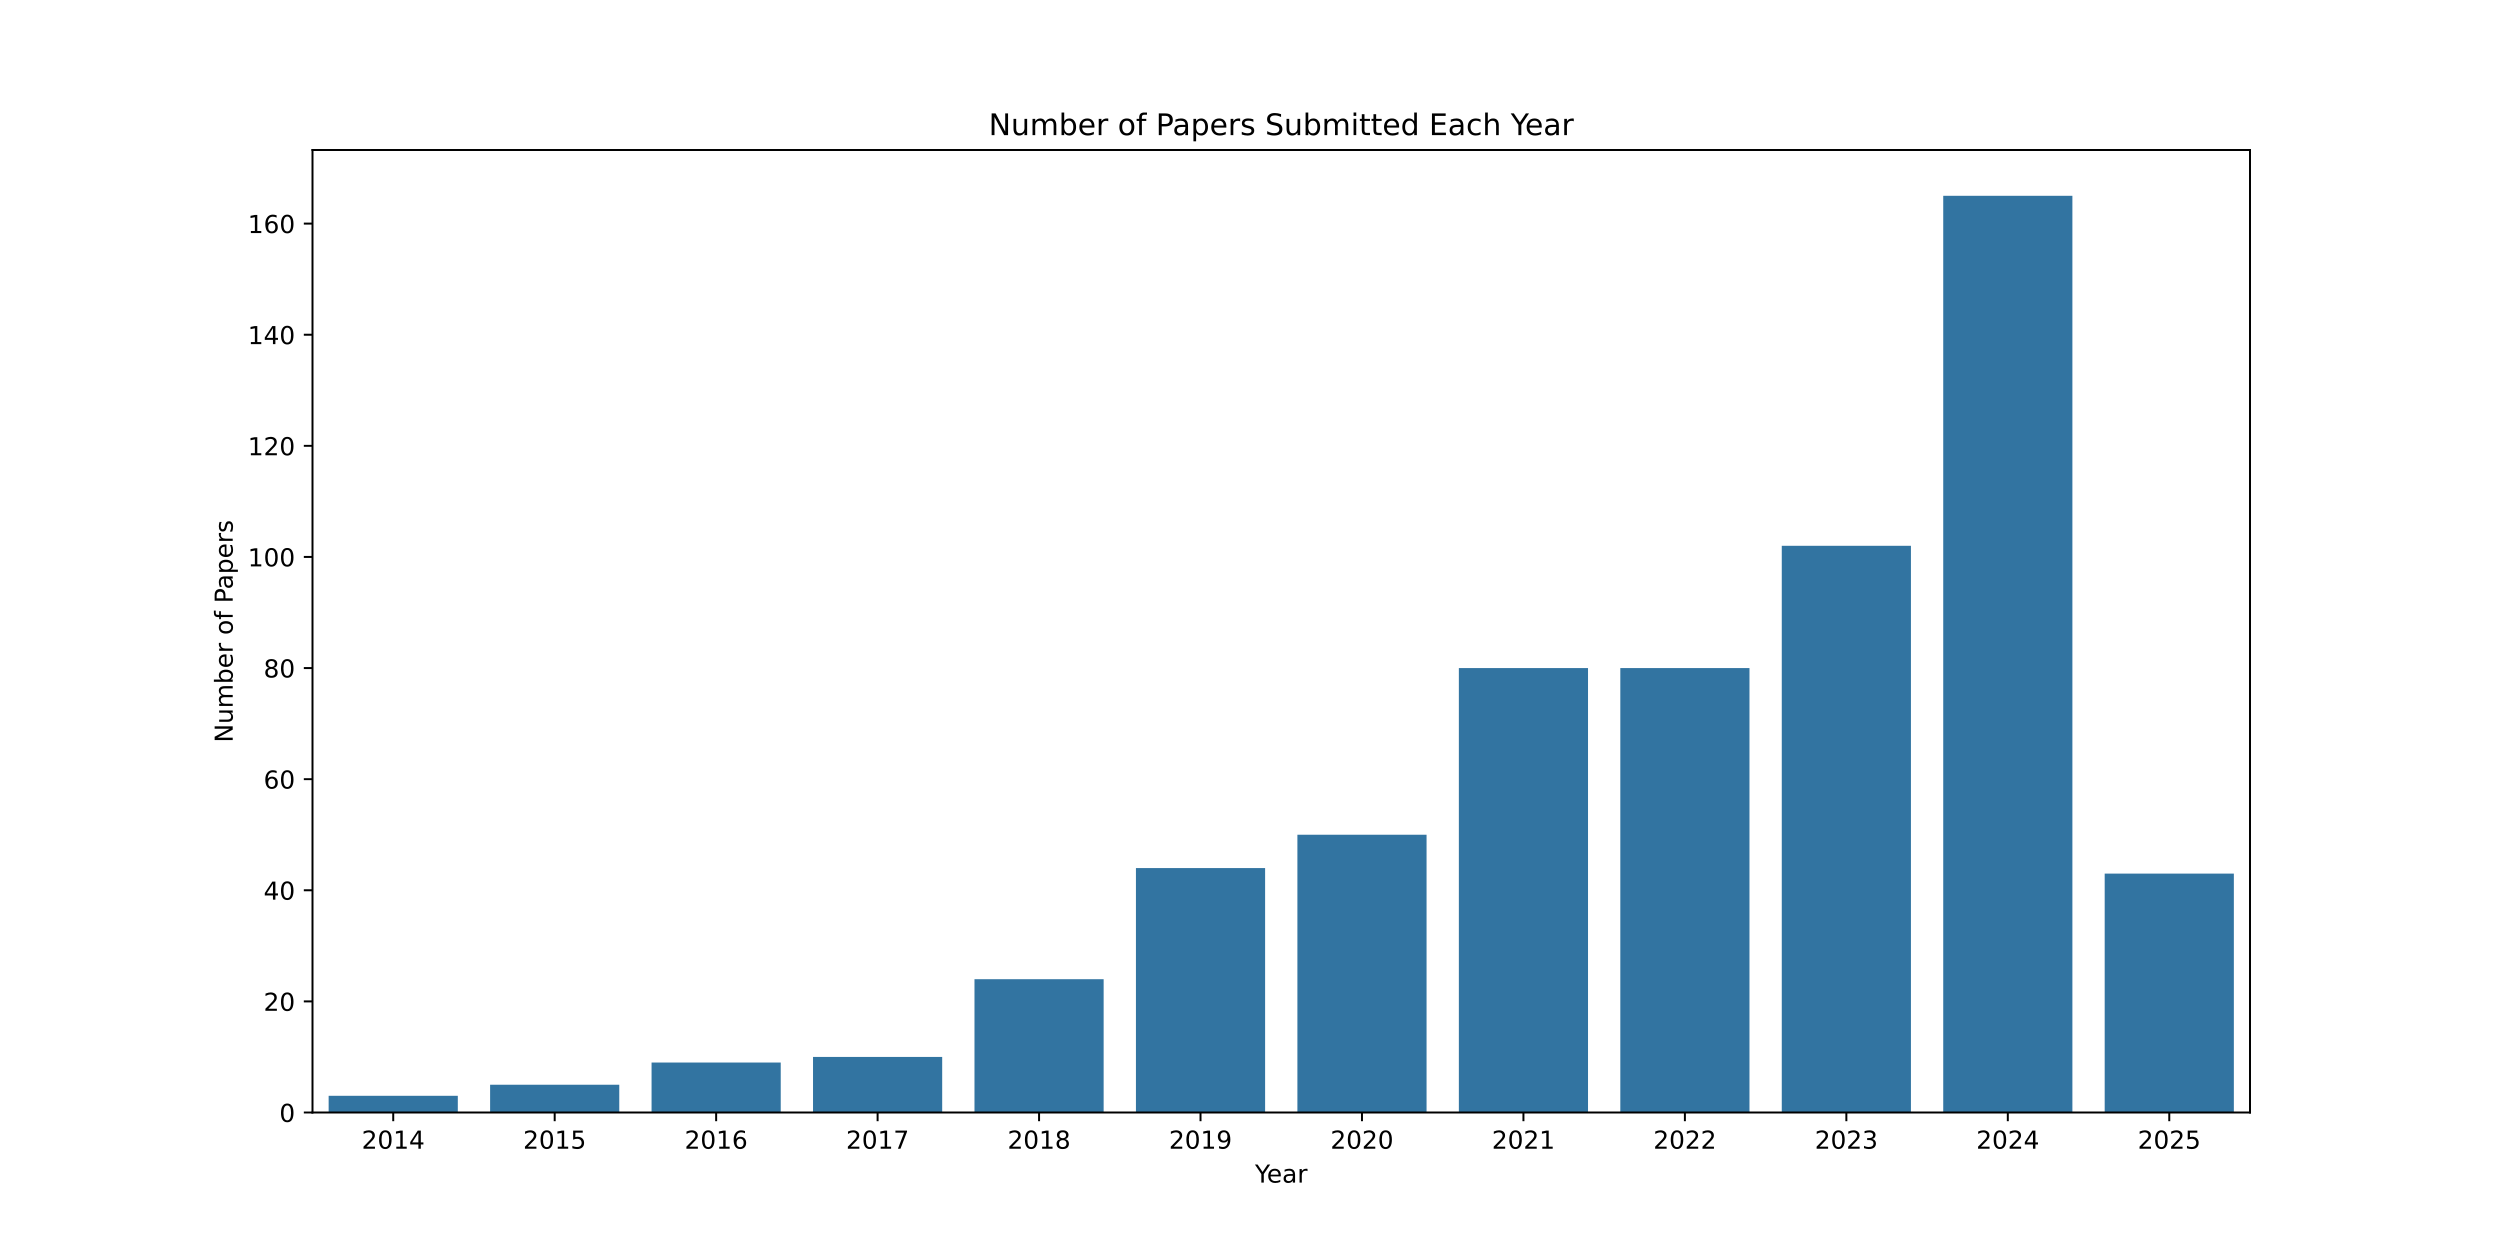
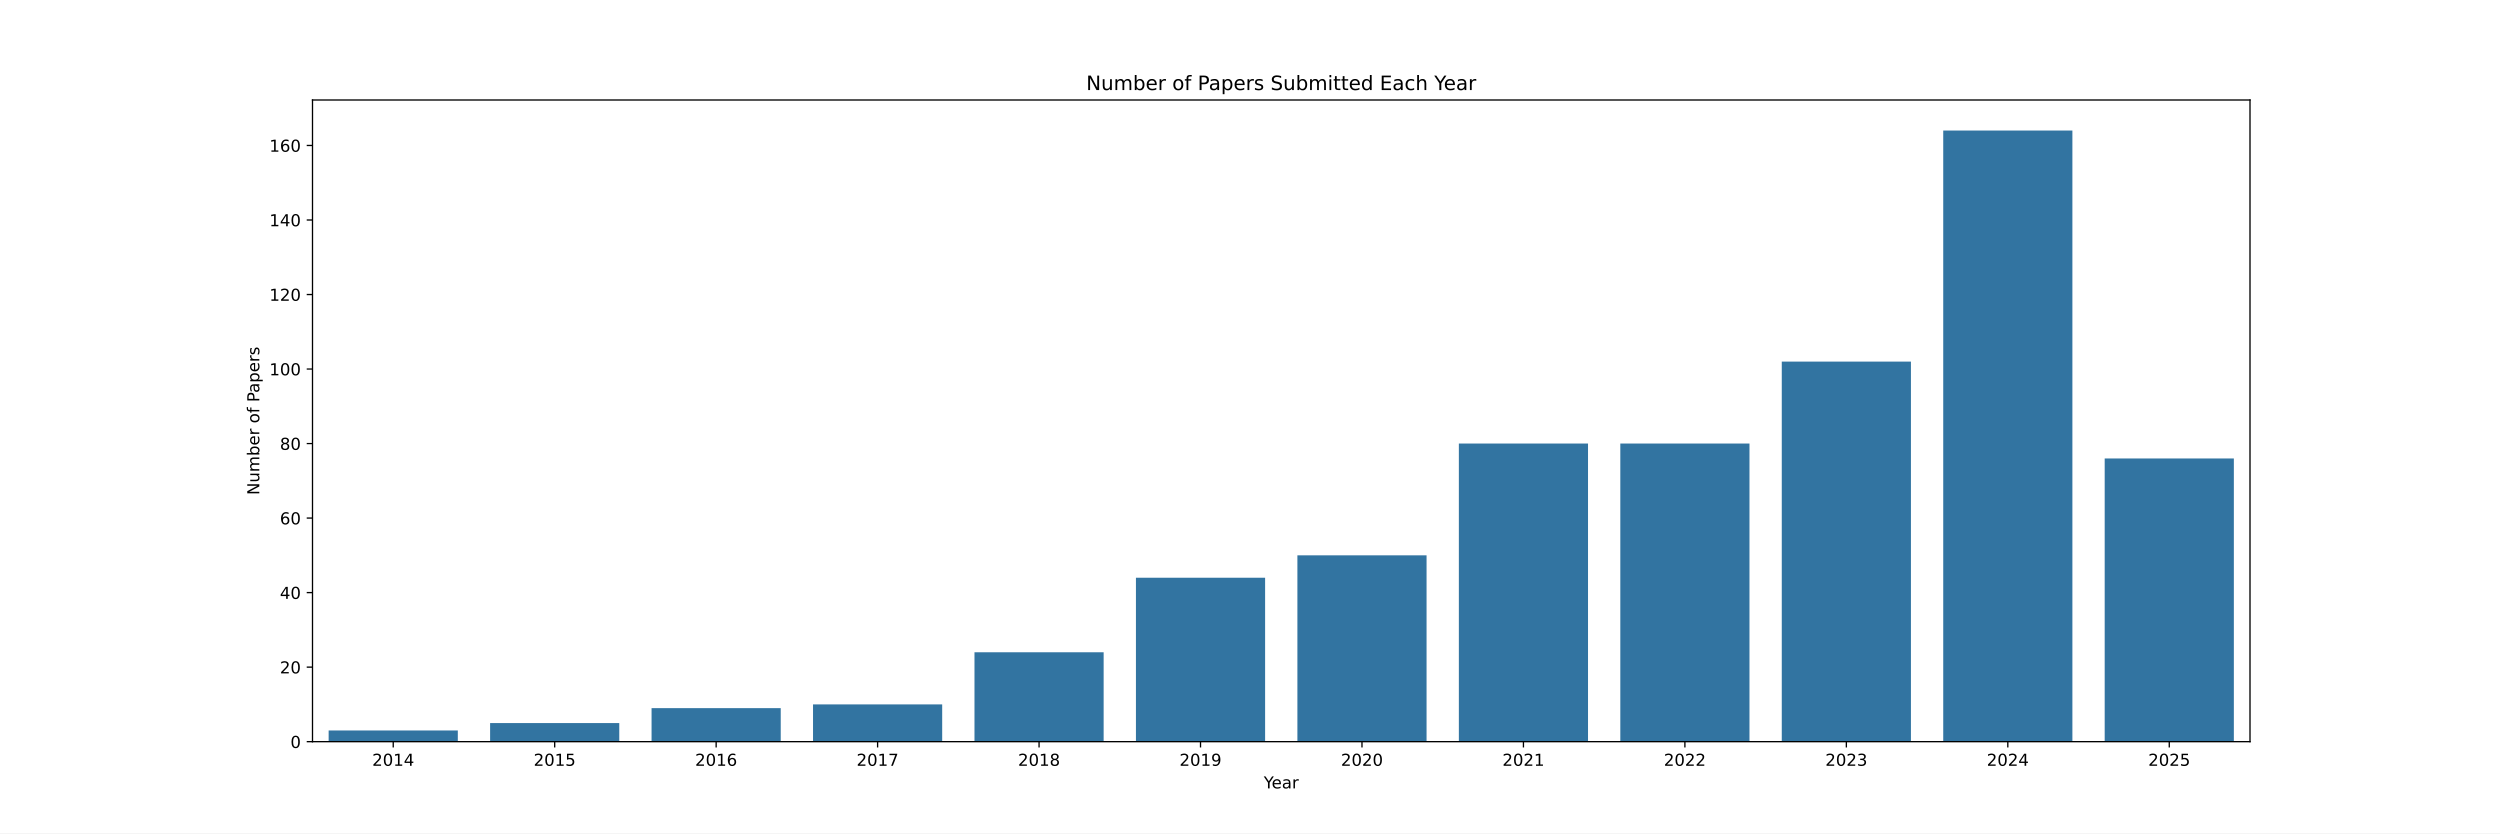
- <svg xmlns="http://www.w3.org/2000/svg" xmlns:xlink="http://www.w3.org/1999/xlink" width="1008pt" height="504pt" viewBox="0 0 1008 504" version="1.1">
+ <svg xmlns="http://www.w3.org/2000/svg" xmlns:xlink="http://www.w3.org/1999/xlink" width="1512pt" height="504pt" viewBox="0 0 1512 504" version="1.1">
  <defs>
    <style type="text/css">*{stroke-linejoin: round; stroke-linecap: butt}</style>
  </defs>
  <g id="figure_1">
    <g id="patch_1">
-       <path d="M 0 504  L 1008 504  L 1008 0  L 0 0  z " style="fill: #ffffff" />
+       <path d="M 0 504  L 1512 504  L 1512 0  L 0 0  z " style="fill: #ffffff" />
    </g>
    <g id="axes_1">
      <g id="patch_2">
-         <path d="M 126 448.56  L 907.2 448.56  L 907.2 60.48  L 126 60.48  z " style="fill: #ffffff" />
+         <path d="M 189 448.56  L 1360.8 448.56  L 1360.8 60.48  L 189 60.48  z " style="fill: #ffffff" />
      </g>
      <g id="patch_3">
-         <path d="M 132.51 448.56  L 184.59 448.56  L 184.59 441.84  L 132.51 441.84  z " clip-path="url(#pdebec8d3e9)" style="fill: #3274a1" />
+         <path d="M 198.765 448.56  L 276.885 448.56  L 276.885 441.799  L 198.765 441.799  z " clip-path="url(#pba0014ccc3)" style="fill: #3274a1" />
      </g>
      <g id="patch_4">
-         <path d="M 197.61 448.56  L 249.69 448.56  L 249.69 437.36  L 197.61 437.36  z " clip-path="url(#pdebec8d3e9)" style="fill: #3274a1" />
+         <path d="M 296.415 448.56  L 374.535 448.56  L 374.535 437.292  L 296.415 437.292  z " clip-path="url(#pba0014ccc3)" style="fill: #3274a1" />
      </g>
      <g id="patch_5">
-         <path d="M 262.71 448.56  L 314.79 448.56  L 314.79 428.4  L 262.71 428.4  z " clip-path="url(#pdebec8d3e9)" style="fill: #3274a1" />
+         <path d="M 394.065 448.56  L 472.185 448.56  L 472.185 428.277  L 394.065 428.277  z " clip-path="url(#pba0014ccc3)" style="fill: #3274a1" />
      </g>
      <g id="patch_6">
-         <path d="M 327.81 448.56  L 379.89 448.56  L 379.89 426.16  L 327.81 426.16  z " clip-path="url(#pdebec8d3e9)" style="fill: #3274a1" />
+         <path d="M 491.715 448.56  L 569.835 448.56  L 569.835 426.023  L 491.715 426.023  z " clip-path="url(#pba0014ccc3)" style="fill: #3274a1" />
      </g>
      <g id="patch_7">
-         <path d="M 392.91 448.56  L 444.99 448.56  L 444.99 394.8  L 392.91 394.8  z " clip-path="url(#pdebec8d3e9)" style="fill: #3274a1" />
+         <path d="M 589.365 448.56  L 667.485 448.56  L 667.485 394.472  L 589.365 394.472  z " clip-path="url(#pba0014ccc3)" style="fill: #3274a1" />
      </g>
      <g id="patch_8">
-         <path d="M 458.01 448.56  L 510.09 448.56  L 510.09 350  L 458.01 350  z " clip-path="url(#pdebec8d3e9)" style="fill: #3274a1" />
+         <path d="M 687.015 448.56  L 765.135 448.56  L 765.135 349.399  L 687.015 349.399  z " clip-path="url(#pba0014ccc3)" style="fill: #3274a1" />
      </g>
      <g id="patch_9">
-         <path d="M 523.11 448.56  L 575.19 448.56  L 575.19 336.56  L 523.11 336.56  z " clip-path="url(#pdebec8d3e9)" style="fill: #3274a1" />
+         <path d="M 784.665 448.56  L 862.785 448.56  L 862.785 335.877  L 784.665 335.877  z " clip-path="url(#pba0014ccc3)" style="fill: #3274a1" />
      </g>
      <g id="patch_10">
-         <path d="M 588.21 448.56  L 640.29 448.56  L 640.29 269.36  L 588.21 269.36  z " clip-path="url(#pdebec8d3e9)" style="fill: #3274a1" />
+         <path d="M 882.315 448.56  L 960.435 448.56  L 960.435 268.267  L 882.315 268.267  z " clip-path="url(#pba0014ccc3)" style="fill: #3274a1" />
      </g>
      <g id="patch_11">
-         <path d="M 653.31 448.56  L 705.39 448.56  L 705.39 269.36  L 653.31 269.36  z " clip-path="url(#pdebec8d3e9)" style="fill: #3274a1" />
+         <path d="M 979.965 448.56  L 1058.085 448.56  L 1058.085 268.267  L 979.965 268.267  z " clip-path="url(#pba0014ccc3)" style="fill: #3274a1" />
      </g>
      <g id="patch_12">
-         <path d="M 718.41 448.56  L 770.49 448.56  L 770.49 220.08  L 718.41 220.08  z " clip-path="url(#pdebec8d3e9)" style="fill: #3274a1" />
+         <path d="M 1077.615 448.56  L 1155.735 448.56  L 1155.735 218.687  L 1077.615 218.687  z " clip-path="url(#pba0014ccc3)" style="fill: #3274a1" />
      </g>
      <g id="patch_13">
-         <path d="M 783.51 448.56  L 835.59 448.56  L 835.59 78.96  L 783.51 78.96  z " clip-path="url(#pdebec8d3e9)" style="fill: #3274a1" />
+         <path d="M 1175.265 448.56  L 1253.385 448.56  L 1253.385 78.96  L 1175.265 78.96  z " clip-path="url(#pba0014ccc3)" style="fill: #3274a1" />
      </g>
      <g id="patch_14">
-         <path d="M 848.61 448.56  L 900.69 448.56  L 900.69 352.24  L 848.61 352.24  z " clip-path="url(#pdebec8d3e9)" style="fill: #3274a1" />
+         <path d="M 1272.915 448.56  L 1351.035 448.56  L 1351.035 277.282  L 1272.915 277.282  z " clip-path="url(#pba0014ccc3)" style="fill: #3274a1" />
      </g>
      <g id="matplotlib.axis_1">
        <g id="xtick_1">
          <g id="line2d_1">
            <defs>
-               <path id="mbe780b53a7" d="M 0 0  L 0 3.5  " style="stroke: #000000; stroke-width: 0.8" />
+               <path id="mff20556851" d="M 0 0  L 0 3.5  " style="stroke: #000000; stroke-width: 0.8" />
            </defs>
            <g>
-               <use xlink:href="#mbe780b53a7" x="158.55" y="448.56" style="stroke: #000000; stroke-width: 0.8" />
+               <use xlink:href="#mff20556851" x="237.825" y="448.56" style="stroke: #000000; stroke-width: 0.8" />
            </g>
          </g>
          <g id="text_1">
-             <g transform="translate(145.825 463.1584) scale(0.1 -0.1)">
+             <g transform="translate(225.1 463.1584) scale(0.1 -0.1)">
              <defs>
                <path id="DejaVuSans-32" d="M 1228 531  L 3431 531  L 3431 0  L 469 0  L 469 531  Q 828 903 1448 1529  Q 2069 2156 2228 2338  Q 2531 2678 2651 2914  Q 2772 3150 2772 3378  Q 2772 3750 2511 3984  Q 2250 4219 1831 4219  Q 1534 4219 1204 4116  Q 875 4013 500 3803  L 500 4441  Q 881 4594 1212 4672  Q 1544 4750 1819 4750  Q 2544 4750 2975 4387  Q 3406 4025 3406 3419  Q 3406 3131 3298 2873  Q 3191 2616 2906 2266  Q 2828 2175 2409 1742  Q 1991 1309 1228 531  z " transform="scale(0.015625)" />
                <path id="DejaVuSans-30" d="M 2034 4250  Q 1547 4250 1301 3770  Q 1056 3291 1056 2328  Q 1056 1369 1301 889  Q 1547 409 2034 409  Q 2525 409 2770 889  Q 3016 1369 3016 2328  Q 3016 3291 2770 3770  Q 2525 4250 2034 4250  z M 2034 4750  Q 2819 4750 3233 4129  Q 3647 3509 3647 2328  Q 3647 1150 3233 529  Q 2819 -91 2034 -91  Q 1250 -91 836 529  Q 422 1150 422 2328  Q 422 3509 836 4129  Q 1250 4750 2034 4750  z " transform="scale(0.015625)" />
                <path id="DejaVuSans-31" d="M 794 531  L 1825 531  L 1825 4091  L 703 3866  L 703 4441  L 1819 4666  L 2450 4666  L 2450 531  L 3481 531  L 3481 0  L 794 0  L 794 531  z " transform="scale(0.015625)" />
                <path id="DejaVuSans-34" d="M 2419 4116  L 825 1625  L 2419 1625  L 2419 4116  z M 2253 4666  L 3047 4666  L 3047 1625  L 3713 1625  L 3713 1100  L 3047 1100  L 3047 0  L 2419 0  L 2419 1100  L 313 1100  L 313 1709  L 2253 4666  z " transform="scale(0.015625)" />
              </defs>
              <use xlink:href="#DejaVuSans-32" />
              <use xlink:href="#DejaVuSans-30" transform="translate(63.62305 0)" />
              <use xlink:href="#DejaVuSans-31" transform="translate(127.2461 0)" />
              <use xlink:href="#DejaVuSans-34" transform="translate(190.8691 0)" />
            </g>
          </g>
        </g>
        <g id="xtick_2">
          <g id="line2d_2">
            <g>
-               <use xlink:href="#mbe780b53a7" x="223.65" y="448.56" style="stroke: #000000; stroke-width: 0.8" />
+               <use xlink:href="#mff20556851" x="335.475" y="448.56" style="stroke: #000000; stroke-width: 0.8" />
            </g>
          </g>
          <g id="text_2">
-             <g transform="translate(210.925 463.1584) scale(0.1 -0.1)">
+             <g transform="translate(322.75 463.1584) scale(0.1 -0.1)">
              <defs>
                <path id="DejaVuSans-35" d="M 691 4666  L 3169 4666  L 3169 4134  L 1269 4134  L 1269 2991  Q 1406 3038 1543 3061  Q 1681 3084 1819 3084  Q 2600 3084 3056 2656  Q 3513 2228 3513 1497  Q 3513 744 3044 326  Q 2575 -91 1722 -91  Q 1428 -91 1123 -41  Q 819 9 494 109  L 494 744  Q 775 591 1075 516  Q 1375 441 1709 441  Q 2250 441 2565 725  Q 2881 1009 2881 1497  Q 2881 1984 2565 2268  Q 2250 2553 1709 2553  Q 1456 2553 1204 2497  Q 953 2441 691 2322  L 691 4666  z " transform="scale(0.015625)" />
              </defs>
              <use xlink:href="#DejaVuSans-32" />
              <use xlink:href="#DejaVuSans-30" transform="translate(63.62305 0)" />
              <use xlink:href="#DejaVuSans-31" transform="translate(127.2461 0)" />
              <use xlink:href="#DejaVuSans-35" transform="translate(190.8691 0)" />
            </g>
          </g>
        </g>
        <g id="xtick_3">
          <g id="line2d_3">
            <g>
-               <use xlink:href="#mbe780b53a7" x="288.75" y="448.56" style="stroke: #000000; stroke-width: 0.8" />
+               <use xlink:href="#mff20556851" x="433.125" y="448.56" style="stroke: #000000; stroke-width: 0.8" />
            </g>
          </g>
          <g id="text_3">
-             <g transform="translate(276.025 463.1584) scale(0.1 -0.1)">
+             <g transform="translate(420.4 463.1584) scale(0.1 -0.1)">
              <defs>
                <path id="DejaVuSans-36" d="M 2113 2584  Q 1688 2584 1439 2293  Q 1191 2003 1191 1497  Q 1191 994 1439 701  Q 1688 409 2113 409  Q 2538 409 2786 701  Q 3034 994 3034 1497  Q 3034 2003 2786 2293  Q 2538 2584 2113 2584  z M 3366 4563  L 3366 3988  Q 3128 4100 2886 4159  Q 2644 4219 2406 4219  Q 1781 4219 1451 3797  Q 1122 3375 1075 2522  Q 1259 2794 1537 2939  Q 1816 3084 2150 3084  Q 2853 3084 3261 2657  Q 3669 2231 3669 1497  Q 3669 778 3244 343  Q 2819 -91 2113 -91  Q 1303 -91 875 529  Q 447 1150 447 2328  Q 447 3434 972 4092  Q 1497 4750 2381 4750  Q 2619 4750 2861 4703  Q 3103 4656 3366 4563  z " transform="scale(0.015625)" />
              </defs>
              <use xlink:href="#DejaVuSans-32" />
              <use xlink:href="#DejaVuSans-30" transform="translate(63.62305 0)" />
              <use xlink:href="#DejaVuSans-31" transform="translate(127.2461 0)" />
              <use xlink:href="#DejaVuSans-36" transform="translate(190.8691 0)" />
            </g>
          </g>
        </g>
        <g id="xtick_4">
          <g id="line2d_4">
            <g>
-               <use xlink:href="#mbe780b53a7" x="353.85" y="448.56" style="stroke: #000000; stroke-width: 0.8" />
+               <use xlink:href="#mff20556851" x="530.775" y="448.56" style="stroke: #000000; stroke-width: 0.8" />
            </g>
          </g>
          <g id="text_4">
-             <g transform="translate(341.125 463.1584) scale(0.1 -0.1)">
+             <g transform="translate(518.05 463.1584) scale(0.1 -0.1)">
              <defs>
                <path id="DejaVuSans-37" d="M 525 4666  L 3525 4666  L 3525 4397  L 1831 0  L 1172 0  L 2766 4134  L 525 4134  L 525 4666  z " transform="scale(0.015625)" />
              </defs>
              <use xlink:href="#DejaVuSans-32" />
              <use xlink:href="#DejaVuSans-30" transform="translate(63.62305 0)" />
              <use xlink:href="#DejaVuSans-31" transform="translate(127.2461 0)" />
              <use xlink:href="#DejaVuSans-37" transform="translate(190.8691 0)" />
            </g>
          </g>
        </g>
        <g id="xtick_5">
          <g id="line2d_5">
            <g>
-               <use xlink:href="#mbe780b53a7" x="418.95" y="448.56" style="stroke: #000000; stroke-width: 0.8" />
+               <use xlink:href="#mff20556851" x="628.425" y="448.56" style="stroke: #000000; stroke-width: 0.8" />
            </g>
          </g>
          <g id="text_5">
-             <g transform="translate(406.225 463.1584) scale(0.1 -0.1)">
+             <g transform="translate(615.7 463.1584) scale(0.1 -0.1)">
              <defs>
                <path id="DejaVuSans-38" d="M 2034 2216  Q 1584 2216 1326 1975  Q 1069 1734 1069 1313  Q 1069 891 1326 650  Q 1584 409 2034 409  Q 2484 409 2743 651  Q 3003 894 3003 1313  Q 3003 1734 2745 1975  Q 2488 2216 2034 2216  z M 1403 2484  Q 997 2584 770 2862  Q 544 3141 544 3541  Q 544 4100 942 4425  Q 1341 4750 2034 4750  Q 2731 4750 3128 4425  Q 3525 4100 3525 3541  Q 3525 3141 3298 2862  Q 3072 2584 2669 2484  Q 3125 2378 3379 2068  Q 3634 1759 3634 1313  Q 3634 634 3220 271  Q 2806 -91 2034 -91  Q 1263 -91 848 271  Q 434 634 434 1313  Q 434 1759 690 2068  Q 947 2378 1403 2484  z M 1172 3481  Q 1172 3119 1398 2916  Q 1625 2713 2034 2713  Q 2441 2713 2670 2916  Q 2900 3119 2900 3481  Q 2900 3844 2670 4047  Q 2441 4250 2034 4250  Q 1625 4250 1398 4047  Q 1172 3844 1172 3481  z " transform="scale(0.015625)" />
              </defs>
              <use xlink:href="#DejaVuSans-32" />
              <use xlink:href="#DejaVuSans-30" transform="translate(63.62305 0)" />
              <use xlink:href="#DejaVuSans-31" transform="translate(127.2461 0)" />
              <use xlink:href="#DejaVuSans-38" transform="translate(190.8691 0)" />
            </g>
          </g>
        </g>
        <g id="xtick_6">
          <g id="line2d_6">
            <g>
-               <use xlink:href="#mbe780b53a7" x="484.05" y="448.56" style="stroke: #000000; stroke-width: 0.8" />
+               <use xlink:href="#mff20556851" x="726.075" y="448.56" style="stroke: #000000; stroke-width: 0.8" />
            </g>
          </g>
          <g id="text_6">
-             <g transform="translate(471.325 463.1584) scale(0.1 -0.1)">
+             <g transform="translate(713.35 463.1584) scale(0.1 -0.1)">
              <defs>
                <path id="DejaVuSans-39" d="M 703 97  L 703 672  Q 941 559 1184 500  Q 1428 441 1663 441  Q 2288 441 2617 861  Q 2947 1281 2994 2138  Q 2813 1869 2534 1725  Q 2256 1581 1919 1581  Q 1219 1581 811 2004  Q 403 2428 403 3163  Q 403 3881 828 4315  Q 1253 4750 1959 4750  Q 2769 4750 3195 4129  Q 3622 3509 3622 2328  Q 3622 1225 3098 567  Q 2575 -91 1691 -91  Q 1453 -91 1209 -44  Q 966 3 703 97  z M 1959 2075  Q 2384 2075 2632 2365  Q 2881 2656 2881 3163  Q 2881 3666 2632 3958  Q 2384 4250 1959 4250  Q 1534 4250 1286 3958  Q 1038 3666 1038 3163  Q 1038 2656 1286 2365  Q 1534 2075 1959 2075  z " transform="scale(0.015625)" />
              </defs>
              <use xlink:href="#DejaVuSans-32" />
              <use xlink:href="#DejaVuSans-30" transform="translate(63.62305 0)" />
              <use xlink:href="#DejaVuSans-31" transform="translate(127.2461 0)" />
              <use xlink:href="#DejaVuSans-39" transform="translate(190.8691 0)" />
            </g>
          </g>
        </g>
        <g id="xtick_7">
          <g id="line2d_7">
            <g>
-               <use xlink:href="#mbe780b53a7" x="549.15" y="448.56" style="stroke: #000000; stroke-width: 0.8" />
+               <use xlink:href="#mff20556851" x="823.725" y="448.56" style="stroke: #000000; stroke-width: 0.8" />
            </g>
          </g>
          <g id="text_7">
-             <g transform="translate(536.425 463.1584) scale(0.1 -0.1)">
+             <g transform="translate(811 463.1584) scale(0.1 -0.1)">
              <use xlink:href="#DejaVuSans-32" />
              <use xlink:href="#DejaVuSans-30" transform="translate(63.62305 0)" />
              <use xlink:href="#DejaVuSans-32" transform="translate(127.2461 0)" />
              <use xlink:href="#DejaVuSans-30" transform="translate(190.8691 0)" />
            </g>
          </g>
        </g>
        <g id="xtick_8">
          <g id="line2d_8">
            <g>
-               <use xlink:href="#mbe780b53a7" x="614.25" y="448.56" style="stroke: #000000; stroke-width: 0.8" />
+               <use xlink:href="#mff20556851" x="921.375" y="448.56" style="stroke: #000000; stroke-width: 0.8" />
            </g>
          </g>
          <g id="text_8">
-             <g transform="translate(601.525 463.1584) scale(0.1 -0.1)">
+             <g transform="translate(908.65 463.1584) scale(0.1 -0.1)">
              <use xlink:href="#DejaVuSans-32" />
              <use xlink:href="#DejaVuSans-30" transform="translate(63.62305 0)" />
              <use xlink:href="#DejaVuSans-32" transform="translate(127.2461 0)" />
              <use xlink:href="#DejaVuSans-31" transform="translate(190.8691 0)" />
            </g>
          </g>
        </g>
        <g id="xtick_9">
          <g id="line2d_9">
            <g>
-               <use xlink:href="#mbe780b53a7" x="679.35" y="448.56" style="stroke: #000000; stroke-width: 0.8" />
+               <use xlink:href="#mff20556851" x="1019.025" y="448.56" style="stroke: #000000; stroke-width: 0.8" />
            </g>
          </g>
          <g id="text_9">
-             <g transform="translate(666.625 463.1584) scale(0.1 -0.1)">
+             <g transform="translate(1006.3 463.1584) scale(0.1 -0.1)">
              <use xlink:href="#DejaVuSans-32" />
              <use xlink:href="#DejaVuSans-30" transform="translate(63.62305 0)" />
              <use xlink:href="#DejaVuSans-32" transform="translate(127.2461 0)" />
              <use xlink:href="#DejaVuSans-32" transform="translate(190.8691 0)" />
            </g>
          </g>
        </g>
        <g id="xtick_10">
          <g id="line2d_10">
            <g>
-               <use xlink:href="#mbe780b53a7" x="744.45" y="448.56" style="stroke: #000000; stroke-width: 0.8" />
+               <use xlink:href="#mff20556851" x="1116.675" y="448.56" style="stroke: #000000; stroke-width: 0.8" />
            </g>
          </g>
          <g id="text_10">
-             <g transform="translate(731.725 463.1584) scale(0.1 -0.1)">
+             <g transform="translate(1103.95 463.1584) scale(0.1 -0.1)">
              <defs>
                <path id="DejaVuSans-33" d="M 2597 2516  Q 3050 2419 3304 2112  Q 3559 1806 3559 1356  Q 3559 666 3084 287  Q 2609 -91 1734 -91  Q 1441 -91 1130 -33  Q 819 25 488 141  L 488 750  Q 750 597 1062 519  Q 1375 441 1716 441  Q 2309 441 2620 675  Q 2931 909 2931 1356  Q 2931 1769 2642 2001  Q 2353 2234 1838 2234  L 1294 2234  L 1294 2753  L 1863 2753  Q 2328 2753 2575 2939  Q 2822 3125 2822 3475  Q 2822 3834 2567 4026  Q 2313 4219 1838 4219  Q 1578 4219 1281 4162  Q 984 4106 628 3988  L 628 4550  Q 988 4650 1302 4700  Q 1616 4750 1894 4750  Q 2613 4750 3031 4423  Q 3450 4097 3450 3541  Q 3450 3153 3228 2886  Q 3006 2619 2597 2516  z " transform="scale(0.015625)" />
              </defs>
              <use xlink:href="#DejaVuSans-32" />
              <use xlink:href="#DejaVuSans-30" transform="translate(63.62305 0)" />
              <use xlink:href="#DejaVuSans-32" transform="translate(127.2461 0)" />
              <use xlink:href="#DejaVuSans-33" transform="translate(190.8691 0)" />
            </g>
          </g>
        </g>
        <g id="xtick_11">
          <g id="line2d_11">
            <g>
-               <use xlink:href="#mbe780b53a7" x="809.55" y="448.56" style="stroke: #000000; stroke-width: 0.8" />
+               <use xlink:href="#mff20556851" x="1214.325" y="448.56" style="stroke: #000000; stroke-width: 0.8" />
            </g>
          </g>
          <g id="text_11">
-             <g transform="translate(796.825 463.1584) scale(0.1 -0.1)">
+             <g transform="translate(1201.6 463.1584) scale(0.1 -0.1)">
              <use xlink:href="#DejaVuSans-32" />
              <use xlink:href="#DejaVuSans-30" transform="translate(63.62305 0)" />
              <use xlink:href="#DejaVuSans-32" transform="translate(127.2461 0)" />
              <use xlink:href="#DejaVuSans-34" transform="translate(190.8691 0)" />
            </g>
          </g>
        </g>
        <g id="xtick_12">
          <g id="line2d_12">
            <g>
-               <use xlink:href="#mbe780b53a7" x="874.65" y="448.56" style="stroke: #000000; stroke-width: 0.8" />
+               <use xlink:href="#mff20556851" x="1311.975" y="448.56" style="stroke: #000000; stroke-width: 0.8" />
            </g>
          </g>
          <g id="text_12">
-             <g transform="translate(861.925 463.1584) scale(0.1 -0.1)">
+             <g transform="translate(1299.25 463.1584) scale(0.1 -0.1)">
              <use xlink:href="#DejaVuSans-32" />
              <use xlink:href="#DejaVuSans-30" transform="translate(63.62305 0)" />
              <use xlink:href="#DejaVuSans-32" transform="translate(127.2461 0)" />
              <use xlink:href="#DejaVuSans-35" transform="translate(190.8691 0)" />
            </g>
          </g>
        </g>
        <g id="text_13">
-           <g transform="translate(506.0125 476.8366) scale(0.1 -0.1)">
+           <g transform="translate(764.3125 476.8366) scale(0.1 -0.1)">
            <defs>
              <path id="DejaVuSans-59" d="M -13 4666  L 666 4666  L 1959 2747  L 3244 4666  L 3922 4666  L 2272 2222  L 2272 0  L 1638 0  L 1638 2222  L -13 4666  z " transform="scale(0.015625)" />
              <path id="DejaVuSans-65" d="M 3597 1894  L 3597 1613  L 953 1613  Q 991 1019 1311 708  Q 1631 397 2203 397  Q 2534 397 2845 478  Q 3156 559 3463 722  L 3463 178  Q 3153 47 2828 -22  Q 2503 -91 2169 -91  Q 1331 -91 842 396  Q 353 884 353 1716  Q 353 2575 817 3079  Q 1281 3584 2069 3584  Q 2775 3584 3186 3129  Q 3597 2675 3597 1894  z M 3022 2063  Q 3016 2534 2758 2815  Q 2500 3097 2075 3097  Q 1594 3097 1305 2825  Q 1016 2553 972 2059  L 3022 2063  z " transform="scale(0.015625)" />
              <path id="DejaVuSans-61" d="M 2194 1759  Q 1497 1759 1228 1600  Q 959 1441 959 1056  Q 959 750 1161 570  Q 1363 391 1709 391  Q 2188 391 2477 730  Q 2766 1069 2766 1631  L 2766 1759  L 2194 1759  z M 3341 1997  L 3341 0  L 2766 0  L 2766 531  Q 2569 213 2275 61  Q 1981 -91 1556 -91  Q 1019 -91 701 211  Q 384 513 384 1019  Q 384 1609 779 1909  Q 1175 2209 1959 2209  L 2766 2209  L 2766 2266  Q 2766 2663 2505 2880  Q 2244 3097 1772 3097  Q 1472 3097 1187 3025  Q 903 2953 641 2809  L 641 3341  Q 956 3463 1253 3523  Q 1550 3584 1831 3584  Q 2591 3584 2966 3190  Q 3341 2797 3341 1997  z " transform="scale(0.015625)" />
              <path id="DejaVuSans-72" d="M 2631 2963  Q 2534 3019 2420 3045  Q 2306 3072 2169 3072  Q 1681 3072 1420 2755  Q 1159 2438 1159 1844  L 1159 0  L 581 0  L 581 3500  L 1159 3500  L 1159 2956  Q 1341 3275 1631 3429  Q 1922 3584 2338 3584  Q 2397 3584 2469 3576  Q 2541 3569 2628 3553  L 2631 2963  z " transform="scale(0.015625)" />
            </defs>
            <use xlink:href="#DejaVuSans-59" />
            <use xlink:href="#DejaVuSans-65" transform="translate(47.83398 0)" />
            <use xlink:href="#DejaVuSans-61" transform="translate(109.3574 0)" />
            <use xlink:href="#DejaVuSans-72" transform="translate(170.6367 0)" />
          </g>
        </g>
      </g>
      <g id="matplotlib.axis_2">
        <g id="ytick_1">
          <g id="line2d_13">
            <defs>
-               <path id="mf51f25bfed" d="M 0 0  L -3.5 0  " style="stroke: #000000; stroke-width: 0.8" />
+               <path id="m8b55fc033b" d="M 0 0  L -3.5 0  " style="stroke: #000000; stroke-width: 0.8" />
            </defs>
            <g>
-               <use xlink:href="#mf51f25bfed" x="126" y="448.56" style="stroke: #000000; stroke-width: 0.8" />
+               <use xlink:href="#m8b55fc033b" x="189" y="448.56" style="stroke: #000000; stroke-width: 0.8" />
            </g>
          </g>
          <g id="text_14">
-             <g transform="translate(112.6375 452.3592) scale(0.1 -0.1)">
+             <g transform="translate(175.6375 452.3592) scale(0.1 -0.1)">
              <use xlink:href="#DejaVuSans-30" />
            </g>
          </g>
        </g>
        <g id="ytick_2">
          <g id="line2d_14">
            <g>
-               <use xlink:href="#mf51f25bfed" x="126" y="403.76" style="stroke: #000000; stroke-width: 0.8" />
+               <use xlink:href="#m8b55fc033b" x="189" y="403.487" style="stroke: #000000; stroke-width: 0.8" />
            </g>
          </g>
          <g id="text_15">
-             <g transform="translate(106.275 407.5592) scale(0.1 -0.1)">
+             <g transform="translate(169.275 407.286) scale(0.1 -0.1)">
              <use xlink:href="#DejaVuSans-32" />
              <use xlink:href="#DejaVuSans-30" transform="translate(63.62305 0)" />
            </g>
          </g>
        </g>
        <g id="ytick_3">
          <g id="line2d_15">
            <g>
-               <use xlink:href="#mf51f25bfed" x="126" y="358.96" style="stroke: #000000; stroke-width: 0.8" />
+               <use xlink:href="#m8b55fc033b" x="189" y="358.414" style="stroke: #000000; stroke-width: 0.8" />
            </g>
          </g>
          <g id="text_16">
-             <g transform="translate(106.275 362.7592) scale(0.1 -0.1)">
+             <g transform="translate(169.275 362.2129) scale(0.1 -0.1)">
              <use xlink:href="#DejaVuSans-34" />
              <use xlink:href="#DejaVuSans-30" transform="translate(63.62305 0)" />
            </g>
          </g>
        </g>
        <g id="ytick_4">
          <g id="line2d_16">
            <g>
-               <use xlink:href="#mf51f25bfed" x="126" y="314.16" style="stroke: #000000; stroke-width: 0.8" />
+               <use xlink:href="#m8b55fc033b" x="189" y="313.34" style="stroke: #000000; stroke-width: 0.8" />
            </g>
          </g>
          <g id="text_17">
-             <g transform="translate(106.275 317.9592) scale(0.1 -0.1)">
+             <g transform="translate(169.275 317.1397) scale(0.1 -0.1)">
              <use xlink:href="#DejaVuSans-36" />
              <use xlink:href="#DejaVuSans-30" transform="translate(63.62305 0)" />
            </g>
          </g>
        </g>
        <g id="ytick_5">
          <g id="line2d_17">
            <g>
-               <use xlink:href="#mf51f25bfed" x="126" y="269.36" style="stroke: #000000; stroke-width: 0.8" />
+               <use xlink:href="#m8b55fc033b" x="189" y="268.267" style="stroke: #000000; stroke-width: 0.8" />
            </g>
          </g>
          <g id="text_18">
-             <g transform="translate(106.275 273.1592) scale(0.1 -0.1)">
+             <g transform="translate(169.275 272.0665) scale(0.1 -0.1)">
              <use xlink:href="#DejaVuSans-38" />
              <use xlink:href="#DejaVuSans-30" transform="translate(63.62305 0)" />
            </g>
          </g>
        </g>
        <g id="ytick_6">
          <g id="line2d_18">
            <g>
-               <use xlink:href="#mf51f25bfed" x="126" y="224.56" style="stroke: #000000; stroke-width: 0.8" />
+               <use xlink:href="#m8b55fc033b" x="189" y="223.194" style="stroke: #000000; stroke-width: 0.8" />
            </g>
          </g>
          <g id="text_19">
-             <g transform="translate(99.9125 228.3592) scale(0.1 -0.1)">
+             <g transform="translate(162.9125 226.9934) scale(0.1 -0.1)">
              <use xlink:href="#DejaVuSans-31" />
              <use xlink:href="#DejaVuSans-30" transform="translate(63.62305 0)" />
              <use xlink:href="#DejaVuSans-30" transform="translate(127.2461 0)" />
            </g>
          </g>
        </g>
        <g id="ytick_7">
          <g id="line2d_19">
            <g>
-               <use xlink:href="#mf51f25bfed" x="126" y="179.76" style="stroke: #000000; stroke-width: 0.8" />
+               <use xlink:href="#m8b55fc033b" x="189" y="178.121" style="stroke: #000000; stroke-width: 0.8" />
            </g>
          </g>
          <g id="text_20">
-             <g transform="translate(99.9125 183.5592) scale(0.1 -0.1)">
+             <g transform="translate(162.9125 181.9202) scale(0.1 -0.1)">
              <use xlink:href="#DejaVuSans-31" />
              <use xlink:href="#DejaVuSans-32" transform="translate(63.62305 0)" />
              <use xlink:href="#DejaVuSans-30" transform="translate(127.2461 0)" />
            </g>
          </g>
        </g>
        <g id="ytick_8">
          <g id="line2d_20">
            <g>
-               <use xlink:href="#mf51f25bfed" x="126" y="134.96" style="stroke: #000000; stroke-width: 0.8" />
+               <use xlink:href="#m8b55fc033b" x="189" y="133.048" style="stroke: #000000; stroke-width: 0.8" />
            </g>
          </g>
          <g id="text_21">
-             <g transform="translate(99.9125 138.7592) scale(0.1 -0.1)">
+             <g transform="translate(162.9125 136.847) scale(0.1 -0.1)">
              <use xlink:href="#DejaVuSans-31" />
              <use xlink:href="#DejaVuSans-34" transform="translate(63.62305 0)" />
              <use xlink:href="#DejaVuSans-30" transform="translate(127.2461 0)" />
            </g>
          </g>
        </g>
        <g id="ytick_9">
          <g id="line2d_21">
            <g>
-               <use xlink:href="#mf51f25bfed" x="126" y="90.16" style="stroke: #000000; stroke-width: 0.8" />
+               <use xlink:href="#m8b55fc033b" x="189" y="87.975" style="stroke: #000000; stroke-width: 0.8" />
            </g>
          </g>
          <g id="text_22">
-             <g transform="translate(99.9125 93.95922) scale(0.1 -0.1)">
+             <g transform="translate(162.9125 91.77385) scale(0.1 -0.1)">
              <use xlink:href="#DejaVuSans-31" />
              <use xlink:href="#DejaVuSans-36" transform="translate(63.62305 0)" />
              <use xlink:href="#DejaVuSans-30" transform="translate(127.2461 0)" />
            </g>
          </g>
        </g>
        <g id="text_23">
-           <g transform="translate(93.83281 299.3684) rotate(-90) scale(0.1 -0.1)">
+           <g transform="translate(156.8328 299.3684) rotate(-90) scale(0.1 -0.1)">
            <defs>
              <path id="DejaVuSans-4e" d="M 628 4666  L 1478 4666  L 3547 763  L 3547 4666  L 4159 4666  L 4159 0  L 3309 0  L 1241 3903  L 1241 0  L 628 0  L 628 4666  z " transform="scale(0.015625)" />
              <path id="DejaVuSans-75" d="M 544 1381  L 544 3500  L 1119 3500  L 1119 1403  Q 1119 906 1312 657  Q 1506 409 1894 409  Q 2359 409 2629 706  Q 2900 1003 2900 1516  L 2900 3500  L 3475 3500  L 3475 0  L 2900 0  L 2900 538  Q 2691 219 2414 64  Q 2138 -91 1772 -91  Q 1169 -91 856 284  Q 544 659 544 1381  z M 1991 3584  L 1991 3584  z " transform="scale(0.015625)" />
              <path id="DejaVuSans-6d" d="M 3328 2828  Q 3544 3216 3844 3400  Q 4144 3584 4550 3584  Q 5097 3584 5394 3201  Q 5691 2819 5691 2113  L 5691 0  L 5113 0  L 5113 2094  Q 5113 2597 4934 2840  Q 4756 3084 4391 3084  Q 3944 3084 3684 2787  Q 3425 2491 3425 1978  L 3425 0  L 2847 0  L 2847 2094  Q 2847 2600 2669 2842  Q 2491 3084 2119 3084  Q 1678 3084 1418 2786  Q 1159 2488 1159 1978  L 1159 0  L 581 0  L 581 3500  L 1159 3500  L 1159 2956  Q 1356 3278 1631 3431  Q 1906 3584 2284 3584  Q 2666 3584 2933 3390  Q 3200 3197 3328 2828  z " transform="scale(0.015625)" />
              <path id="DejaVuSans-62" d="M 3116 1747  Q 3116 2381 2855 2742  Q 2594 3103 2138 3103  Q 1681 3103 1420 2742  Q 1159 2381 1159 1747  Q 1159 1113 1420 752  Q 1681 391 2138 391  Q 2594 391 2855 752  Q 3116 1113 3116 1747  z M 1159 2969  Q 1341 3281 1617 3432  Q 1894 3584 2278 3584  Q 2916 3584 3314 3078  Q 3713 2572 3713 1747  Q 3713 922 3314 415  Q 2916 -91 2278 -91  Q 1894 -91 1617 61  Q 1341 213 1159 525  L 1159 0  L 581 0  L 581 4863  L 1159 4863  L 1159 2969  z " transform="scale(0.015625)" />
              <path id="DejaVuSans-20" transform="scale(0.015625)" />
              <path id="DejaVuSans-6f" d="M 1959 3097  Q 1497 3097 1228 2736  Q 959 2375 959 1747  Q 959 1119 1226 758  Q 1494 397 1959 397  Q 2419 397 2687 759  Q 2956 1122 2956 1747  Q 2956 2369 2687 2733  Q 2419 3097 1959 3097  z M 1959 3584  Q 2709 3584 3137 3096  Q 3566 2609 3566 1747  Q 3566 888 3137 398  Q 2709 -91 1959 -91  Q 1206 -91 779 398  Q 353 888 353 1747  Q 353 2609 779 3096  Q 1206 3584 1959 3584  z " transform="scale(0.015625)" />
              <path id="DejaVuSans-66" d="M 2375 4863  L 2375 4384  L 1825 4384  Q 1516 4384 1395 4259  Q 1275 4134 1275 3809  L 1275 3500  L 2222 3500  L 2222 3053  L 1275 3053  L 1275 0  L 697 0  L 697 3053  L 147 3053  L 147 3500  L 697 3500  L 697 3744  Q 697 4328 969 4595  Q 1241 4863 1831 4863  L 2375 4863  z " transform="scale(0.015625)" />
              <path id="DejaVuSans-50" d="M 1259 4147  L 1259 2394  L 2053 2394  Q 2494 2394 2734 2622  Q 2975 2850 2975 3272  Q 2975 3691 2734 3919  Q 2494 4147 2053 4147  L 1259 4147  z M 628 4666  L 2053 4666  Q 2838 4666 3239 4311  Q 3641 3956 3641 3272  Q 3641 2581 3239 2228  Q 2838 1875 2053 1875  L 1259 1875  L 1259 0  L 628 0  L 628 4666  z " transform="scale(0.015625)" />
              <path id="DejaVuSans-70" d="M 1159 525  L 1159 -1331  L 581 -1331  L 581 3500  L 1159 3500  L 1159 2969  Q 1341 3281 1617 3432  Q 1894 3584 2278 3584  Q 2916 3584 3314 3078  Q 3713 2572 3713 1747  Q 3713 922 3314 415  Q 2916 -91 2278 -91  Q 1894 -91 1617 61  Q 1341 213 1159 525  z M 3116 1747  Q 3116 2381 2855 2742  Q 2594 3103 2138 3103  Q 1681 3103 1420 2742  Q 1159 2381 1159 1747  Q 1159 1113 1420 752  Q 1681 391 2138 391  Q 2594 391 2855 752  Q 3116 1113 3116 1747  z " transform="scale(0.015625)" />
              <path id="DejaVuSans-73" d="M 2834 3397  L 2834 2853  Q 2591 2978 2328 3040  Q 2066 3103 1784 3103  Q 1356 3103 1142 2972  Q 928 2841 928 2578  Q 928 2378 1081 2264  Q 1234 2150 1697 2047  L 1894 2003  Q 2506 1872 2764 1633  Q 3022 1394 3022 966  Q 3022 478 2636 193  Q 2250 -91 1575 -91  Q 1294 -91 989 -36  Q 684 19 347 128  L 347 722  Q 666 556 975 473  Q 1284 391 1588 391  Q 1994 391 2212 530  Q 2431 669 2431 922  Q 2431 1156 2273 1281  Q 2116 1406 1581 1522  L 1381 1569  Q 847 1681 609 1914  Q 372 2147 372 2553  Q 372 3047 722 3315  Q 1072 3584 1716 3584  Q 2034 3584 2315 3537  Q 2597 3491 2834 3397  z " transform="scale(0.015625)" />
            </defs>
            <use xlink:href="#DejaVuSans-4e" />
            <use xlink:href="#DejaVuSans-75" transform="translate(74.80469 0)" />
            <use xlink:href="#DejaVuSans-6d" transform="translate(138.1836 0)" />
            <use xlink:href="#DejaVuSans-62" transform="translate(235.5957 0)" />
            <use xlink:href="#DejaVuSans-65" transform="translate(299.0723 0)" />
            <use xlink:href="#DejaVuSans-72" transform="translate(360.5957 0)" />
            <use xlink:href="#DejaVuSans-20" transform="translate(401.709 0)" />
            <use xlink:href="#DejaVuSans-6f" transform="translate(433.4961 0)" />
            <use xlink:href="#DejaVuSans-66" transform="translate(494.6777 0)" />
            <use xlink:href="#DejaVuSans-20" transform="translate(529.8828 0)" />
            <use xlink:href="#DejaVuSans-50" transform="translate(561.6699 0)" />
            <use xlink:href="#DejaVuSans-61" transform="translate(617.4727 0)" />
            <use xlink:href="#DejaVuSans-70" transform="translate(678.752 0)" />
            <use xlink:href="#DejaVuSans-65" transform="translate(742.2285 0)" />
            <use xlink:href="#DejaVuSans-72" transform="translate(803.752 0)" />
            <use xlink:href="#DejaVuSans-73" transform="translate(844.8652 0)" />
          </g>
        </g>
      </g>
      <g id="line2d_22">
-         <path clip-path="url(#pdebec8d3e9)" style="fill: none; stroke: #424242; stroke-width: 2.25; stroke-linecap: square" />
+         <path clip-path="url(#pba0014ccc3)" style="fill: none; stroke: #424242; stroke-width: 2.25; stroke-linecap: square" />
      </g>
      <g id="line2d_23">
-         <path clip-path="url(#pdebec8d3e9)" style="fill: none; stroke: #424242; stroke-width: 2.25; stroke-linecap: square" />
+         <path clip-path="url(#pba0014ccc3)" style="fill: none; stroke: #424242; stroke-width: 2.25; stroke-linecap: square" />
      </g>
      <g id="line2d_24">
-         <path clip-path="url(#pdebec8d3e9)" style="fill: none; stroke: #424242; stroke-width: 2.25; stroke-linecap: square" />
+         <path clip-path="url(#pba0014ccc3)" style="fill: none; stroke: #424242; stroke-width: 2.25; stroke-linecap: square" />
      </g>
      <g id="line2d_25">
-         <path clip-path="url(#pdebec8d3e9)" style="fill: none; stroke: #424242; stroke-width: 2.25; stroke-linecap: square" />
+         <path clip-path="url(#pba0014ccc3)" style="fill: none; stroke: #424242; stroke-width: 2.25; stroke-linecap: square" />
      </g>
      <g id="line2d_26">
-         <path clip-path="url(#pdebec8d3e9)" style="fill: none; stroke: #424242; stroke-width: 2.25; stroke-linecap: square" />
+         <path clip-path="url(#pba0014ccc3)" style="fill: none; stroke: #424242; stroke-width: 2.25; stroke-linecap: square" />
      </g>
      <g id="line2d_27">
-         <path clip-path="url(#pdebec8d3e9)" style="fill: none; stroke: #424242; stroke-width: 2.25; stroke-linecap: square" />
+         <path clip-path="url(#pba0014ccc3)" style="fill: none; stroke: #424242; stroke-width: 2.25; stroke-linecap: square" />
      </g>
      <g id="line2d_28">
-         <path clip-path="url(#pdebec8d3e9)" style="fill: none; stroke: #424242; stroke-width: 2.25; stroke-linecap: square" />
+         <path clip-path="url(#pba0014ccc3)" style="fill: none; stroke: #424242; stroke-width: 2.25; stroke-linecap: square" />
      </g>
      <g id="line2d_29">
-         <path clip-path="url(#pdebec8d3e9)" style="fill: none; stroke: #424242; stroke-width: 2.25; stroke-linecap: square" />
+         <path clip-path="url(#pba0014ccc3)" style="fill: none; stroke: #424242; stroke-width: 2.25; stroke-linecap: square" />
      </g>
      <g id="line2d_30">
-         <path clip-path="url(#pdebec8d3e9)" style="fill: none; stroke: #424242; stroke-width: 2.25; stroke-linecap: square" />
+         <path clip-path="url(#pba0014ccc3)" style="fill: none; stroke: #424242; stroke-width: 2.25; stroke-linecap: square" />
      </g>
      <g id="line2d_31">
-         <path clip-path="url(#pdebec8d3e9)" style="fill: none; stroke: #424242; stroke-width: 2.25; stroke-linecap: square" />
+         <path clip-path="url(#pba0014ccc3)" style="fill: none; stroke: #424242; stroke-width: 2.25; stroke-linecap: square" />
      </g>
      <g id="line2d_32">
-         <path clip-path="url(#pdebec8d3e9)" style="fill: none; stroke: #424242; stroke-width: 2.25; stroke-linecap: square" />
+         <path clip-path="url(#pba0014ccc3)" style="fill: none; stroke: #424242; stroke-width: 2.25; stroke-linecap: square" />
      </g>
      <g id="line2d_33">
-         <path clip-path="url(#pdebec8d3e9)" style="fill: none; stroke: #424242; stroke-width: 2.25; stroke-linecap: square" />
+         <path clip-path="url(#pba0014ccc3)" style="fill: none; stroke: #424242; stroke-width: 2.25; stroke-linecap: square" />
      </g>
      <g id="patch_15">
-         <path d="M 126 448.56  L 126 60.48  " style="fill: none; stroke: #000000; stroke-width: 0.8; stroke-linejoin: miter; stroke-linecap: square" />
+         <path d="M 189 448.56  L 189 60.48  " style="fill: none; stroke: #000000; stroke-width: 0.8; stroke-linejoin: miter; stroke-linecap: square" />
      </g>
      <g id="patch_16">
-         <path d="M 907.2 448.56  L 907.2 60.48  " style="fill: none; stroke: #000000; stroke-width: 0.8; stroke-linejoin: miter; stroke-linecap: square" />
+         <path d="M 1360.8 448.56  L 1360.8 60.48  " style="fill: none; stroke: #000000; stroke-width: 0.8; stroke-linejoin: miter; stroke-linecap: square" />
      </g>
      <g id="patch_17">
-         <path d="M 126 448.56  L 907.2 448.56  " style="fill: none; stroke: #000000; stroke-width: 0.8; stroke-linejoin: miter; stroke-linecap: square" />
+         <path d="M 189 448.56  L 1360.8 448.56  " style="fill: none; stroke: #000000; stroke-width: 0.8; stroke-linejoin: miter; stroke-linecap: square" />
      </g>
      <g id="patch_18">
-         <path d="M 126 60.48  L 907.2 60.48  " style="fill: none; stroke: #000000; stroke-width: 0.8; stroke-linejoin: miter; stroke-linecap: square" />
+         <path d="M 189 60.48  L 1360.8 60.48  " style="fill: none; stroke: #000000; stroke-width: 0.8; stroke-linejoin: miter; stroke-linecap: square" />
      </g>
      <g id="text_24">
-         <g transform="translate(398.6494 54.48) scale(0.12 -0.12)">
+         <g transform="translate(656.9494 54.48) scale(0.12 -0.12)">
          <defs>
            <path id="DejaVuSans-53" d="M 3425 4513  L 3425 3897  Q 3066 4069 2747 4153  Q 2428 4238 2131 4238  Q 1616 4238 1336 4038  Q 1056 3838 1056 3469  Q 1056 3159 1242 3001  Q 1428 2844 1947 2747  L 2328 2669  Q 3034 2534 3370 2195  Q 3706 1856 3706 1288  Q 3706 609 3251 259  Q 2797 -91 1919 -91  Q 1588 -91 1214 -16  Q 841 59 441 206  L 441 856  Q 825 641 1194 531  Q 1563 422 1919 422  Q 2459 422 2753 634  Q 3047 847 3047 1241  Q 3047 1584 2836 1778  Q 2625 1972 2144 2069  L 1759 2144  Q 1053 2284 737 2584  Q 422 2884 422 3419  Q 422 4038 858 4394  Q 1294 4750 2059 4750  Q 2388 4750 2728 4690  Q 3069 4631 3425 4513  z " transform="scale(0.015625)" />
            <path id="DejaVuSans-69" d="M 603 3500  L 1178 3500  L 1178 0  L 603 0  L 603 3500  z M 603 4863  L 1178 4863  L 1178 4134  L 603 4134  L 603 4863  z " transform="scale(0.015625)" />
            <path id="DejaVuSans-74" d="M 1172 4494  L 1172 3500  L 2356 3500  L 2356 3053  L 1172 3053  L 1172 1153  Q 1172 725 1289 603  Q 1406 481 1766 481  L 2356 481  L 2356 0  L 1766 0  Q 1100 0 847 248  Q 594 497 594 1153  L 594 3053  L 172 3053  L 172 3500  L 594 3500  L 594 4494  L 1172 4494  z " transform="scale(0.015625)" />
            <path id="DejaVuSans-64" d="M 2906 2969  L 2906 4863  L 3481 4863  L 3481 0  L 2906 0  L 2906 525  Q 2725 213 2448 61  Q 2172 -91 1784 -91  Q 1150 -91 751 415  Q 353 922 353 1747  Q 353 2572 751 3078  Q 1150 3584 1784 3584  Q 2172 3584 2448 3432  Q 2725 3281 2906 2969  z M 947 1747  Q 947 1113 1208 752  Q 1469 391 1925 391  Q 2381 391 2643 752  Q 2906 1113 2906 1747  Q 2906 2381 2643 2742  Q 2381 3103 1925 3103  Q 1469 3103 1208 2742  Q 947 2381 947 1747  z " transform="scale(0.015625)" />
            <path id="DejaVuSans-45" d="M 628 4666  L 3578 4666  L 3578 4134  L 1259 4134  L 1259 2753  L 3481 2753  L 3481 2222  L 1259 2222  L 1259 531  L 3634 531  L 3634 0  L 628 0  L 628 4666  z " transform="scale(0.015625)" />
            <path id="DejaVuSans-63" d="M 3122 3366  L 3122 2828  Q 2878 2963 2633 3030  Q 2388 3097 2138 3097  Q 1578 3097 1268 2742  Q 959 2388 959 1747  Q 959 1106 1268 751  Q 1578 397 2138 397  Q 2388 397 2633 464  Q 2878 531 3122 666  L 3122 134  Q 2881 22 2623 -34  Q 2366 -91 2075 -91  Q 1284 -91 818 406  Q 353 903 353 1747  Q 353 2603 823 3093  Q 1294 3584 2113 3584  Q 2378 3584 2631 3529  Q 2884 3475 3122 3366  z " transform="scale(0.015625)" />
            <path id="DejaVuSans-68" d="M 3513 2113  L 3513 0  L 2938 0  L 2938 2094  Q 2938 2591 2744 2837  Q 2550 3084 2163 3084  Q 1697 3084 1428 2787  Q 1159 2491 1159 1978  L 1159 0  L 581 0  L 581 4863  L 1159 4863  L 1159 2956  Q 1366 3272 1645 3428  Q 1925 3584 2291 3584  Q 2894 3584 3203 3211  Q 3513 2838 3513 2113  z " transform="scale(0.015625)" />
          </defs>
          <use xlink:href="#DejaVuSans-4e" />
          <use xlink:href="#DejaVuSans-75" transform="translate(74.80469 0)" />
          <use xlink:href="#DejaVuSans-6d" transform="translate(138.1836 0)" />
          <use xlink:href="#DejaVuSans-62" transform="translate(235.5957 0)" />
          <use xlink:href="#DejaVuSans-65" transform="translate(299.0723 0)" />
          <use xlink:href="#DejaVuSans-72" transform="translate(360.5957 0)" />
          <use xlink:href="#DejaVuSans-20" transform="translate(401.709 0)" />
          <use xlink:href="#DejaVuSans-6f" transform="translate(433.4961 0)" />
          <use xlink:href="#DejaVuSans-66" transform="translate(494.6777 0)" />
          <use xlink:href="#DejaVuSans-20" transform="translate(529.8828 0)" />
          <use xlink:href="#DejaVuSans-50" transform="translate(561.6699 0)" />
          <use xlink:href="#DejaVuSans-61" transform="translate(617.4727 0)" />
          <use xlink:href="#DejaVuSans-70" transform="translate(678.752 0)" />
          <use xlink:href="#DejaVuSans-65" transform="translate(742.2285 0)" />
          <use xlink:href="#DejaVuSans-72" transform="translate(803.752 0)" />
          <use xlink:href="#DejaVuSans-73" transform="translate(844.8652 0)" />
          <use xlink:href="#DejaVuSans-20" transform="translate(896.9648 0)" />
          <use xlink:href="#DejaVuSans-53" transform="translate(928.752 0)" />
          <use xlink:href="#DejaVuSans-75" transform="translate(992.2285 0)" />
          <use xlink:href="#DejaVuSans-62" transform="translate(1055.607 0)" />
          <use xlink:href="#DejaVuSans-6d" transform="translate(1119.084 0)" />
          <use xlink:href="#DejaVuSans-69" transform="translate(1216.496 0)" />
          <use xlink:href="#DejaVuSans-74" transform="translate(1244.279 0)" />
          <use xlink:href="#DejaVuSans-74" transform="translate(1283.488 0)" />
          <use xlink:href="#DejaVuSans-65" transform="translate(1322.697 0)" />
          <use xlink:href="#DejaVuSans-64" transform="translate(1384.221 0)" />
          <use xlink:href="#DejaVuSans-20" transform="translate(1447.697 0)" />
          <use xlink:href="#DejaVuSans-45" transform="translate(1479.484 0)" />
          <use xlink:href="#DejaVuSans-61" transform="translate(1542.668 0)" />
          <use xlink:href="#DejaVuSans-63" transform="translate(1603.947 0)" />
          <use xlink:href="#DejaVuSans-68" transform="translate(1658.928 0)" />
          <use xlink:href="#DejaVuSans-20" transform="translate(1722.307 0)" />
          <use xlink:href="#DejaVuSans-59" transform="translate(1754.094 0)" />
          <use xlink:href="#DejaVuSans-65" transform="translate(1801.928 0)" />
          <use xlink:href="#DejaVuSans-61" transform="translate(1863.451 0)" />
          <use xlink:href="#DejaVuSans-72" transform="translate(1924.73 0)" />
        </g>
      </g>
    </g>
  </g>
  <defs>
-     <clipPath id="pdebec8d3e9">
-       <rect x="126" y="60.48" width="781.2" height="388.08" />
+     <clipPath id="pba0014ccc3">
+       <rect x="189" y="60.48" width="1171.8" height="388.08" />
    </clipPath>
  </defs>
</svg>
